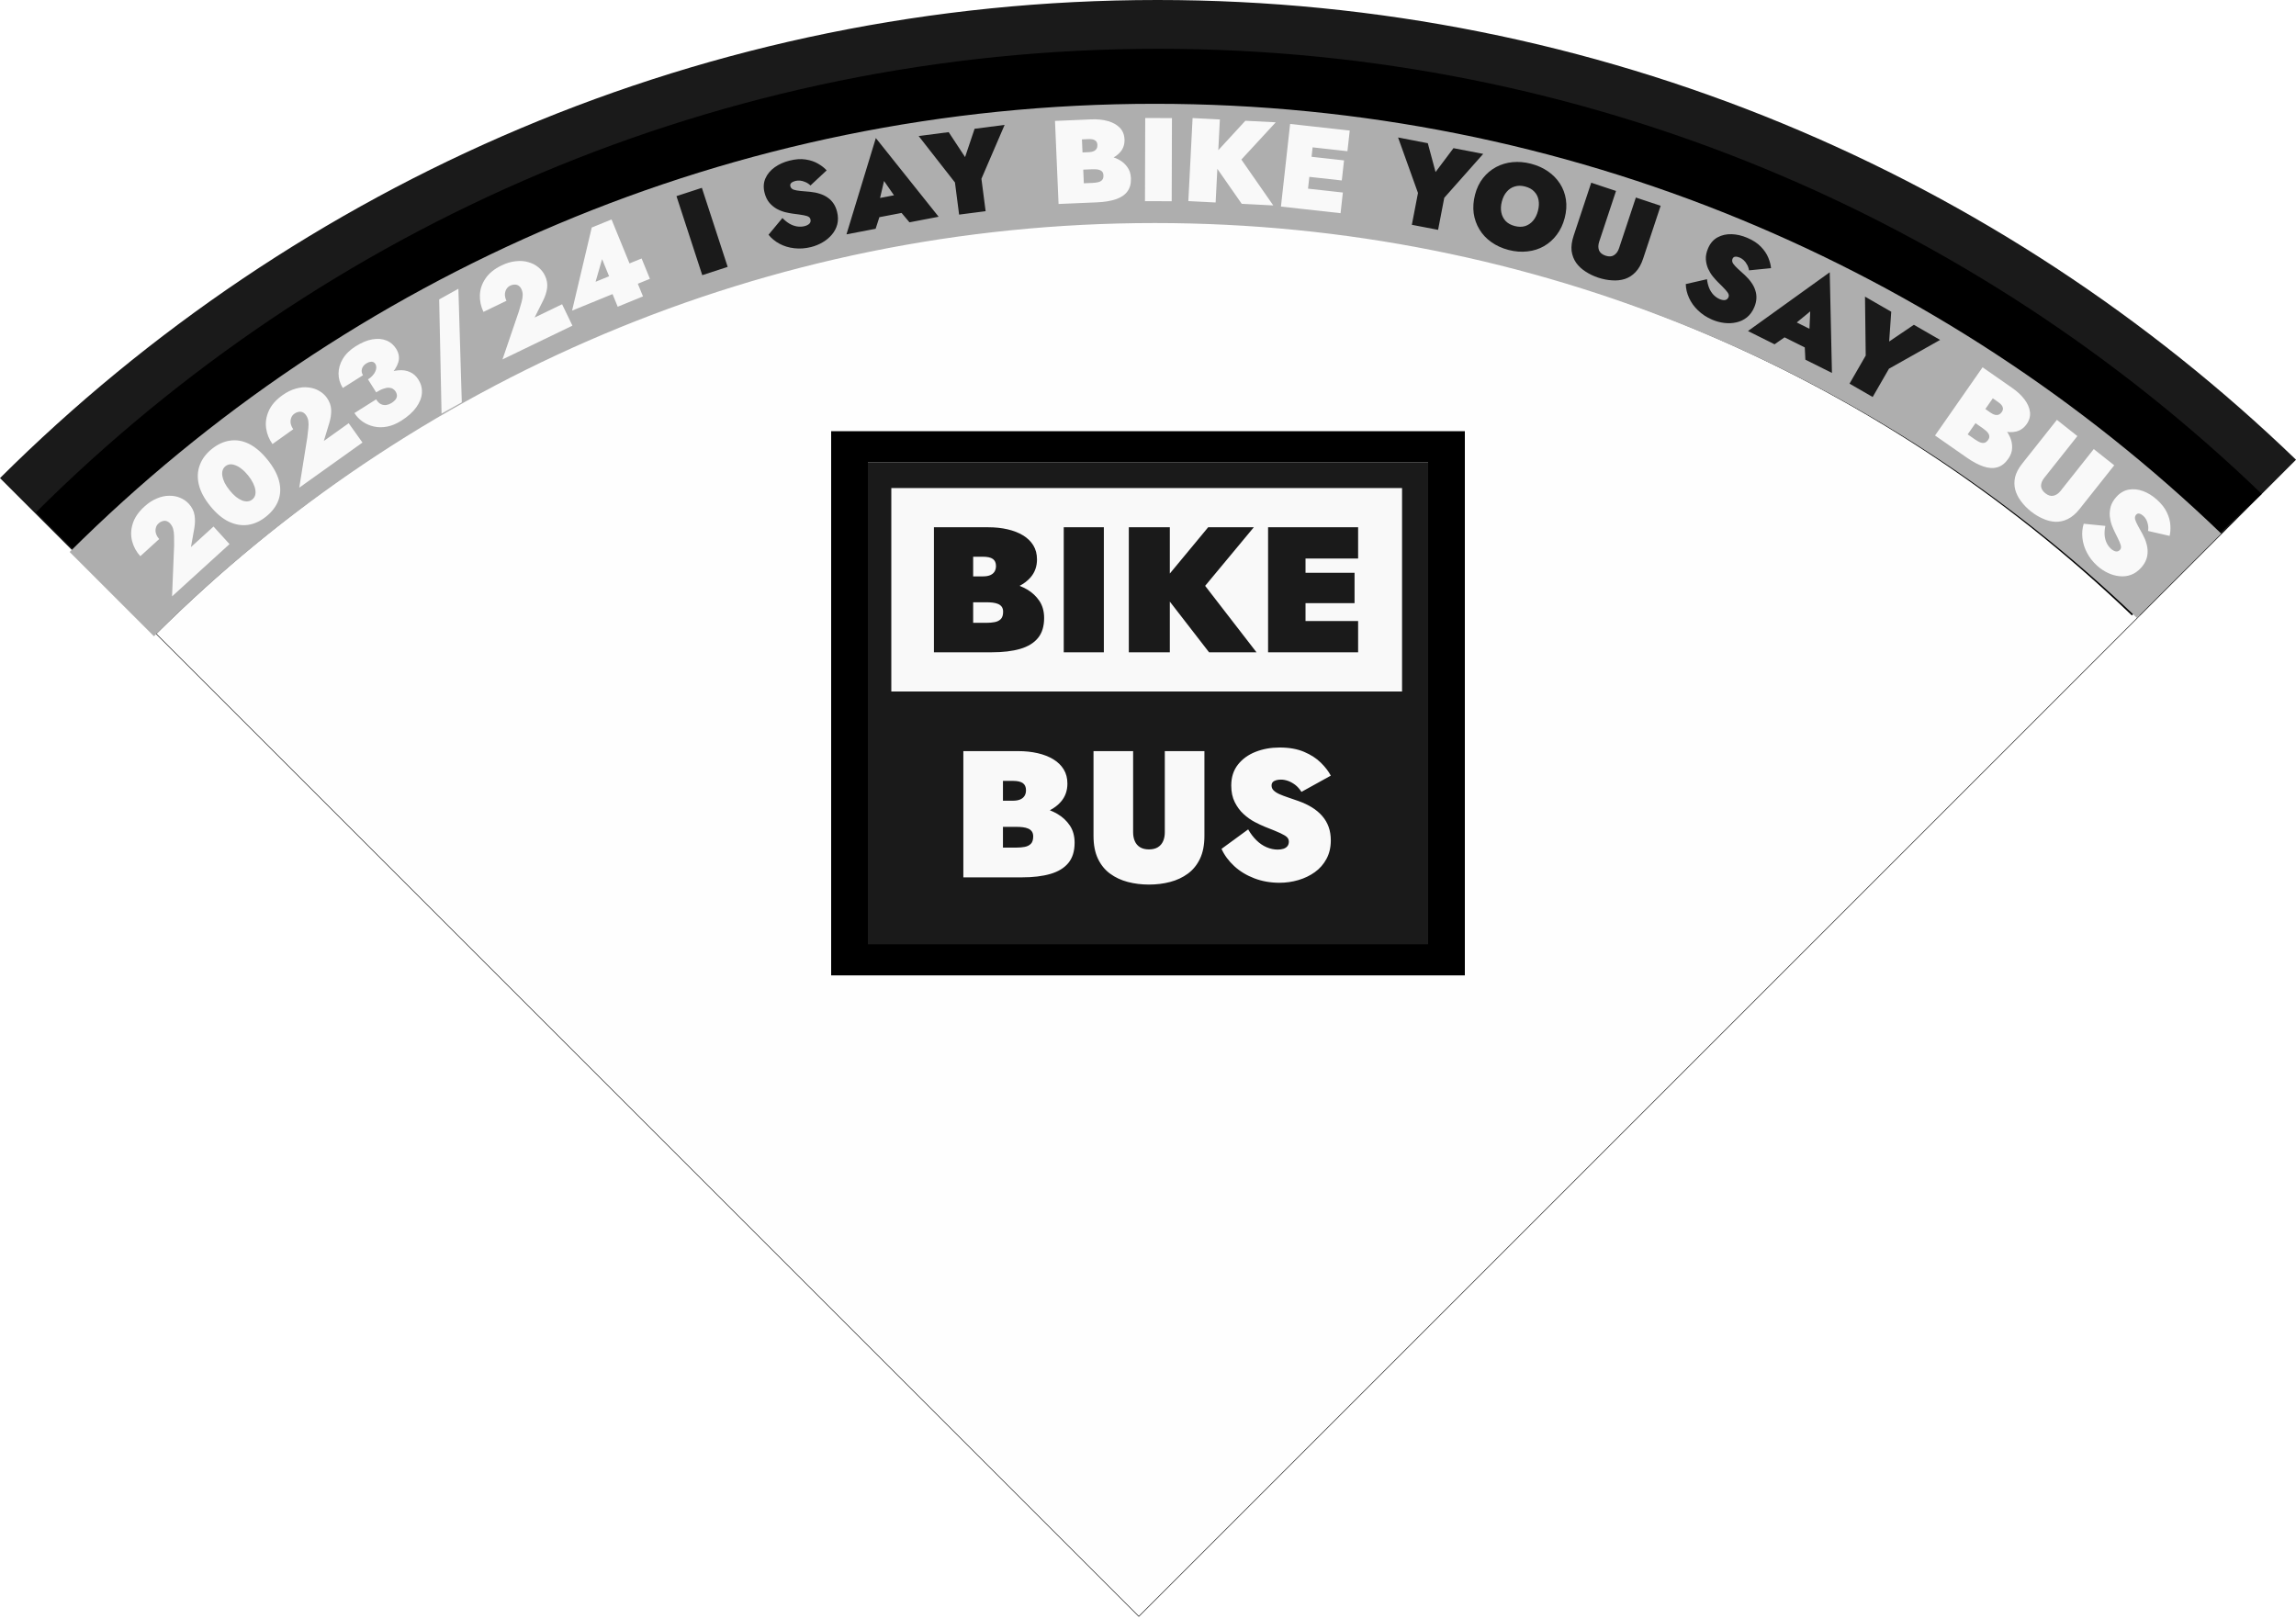
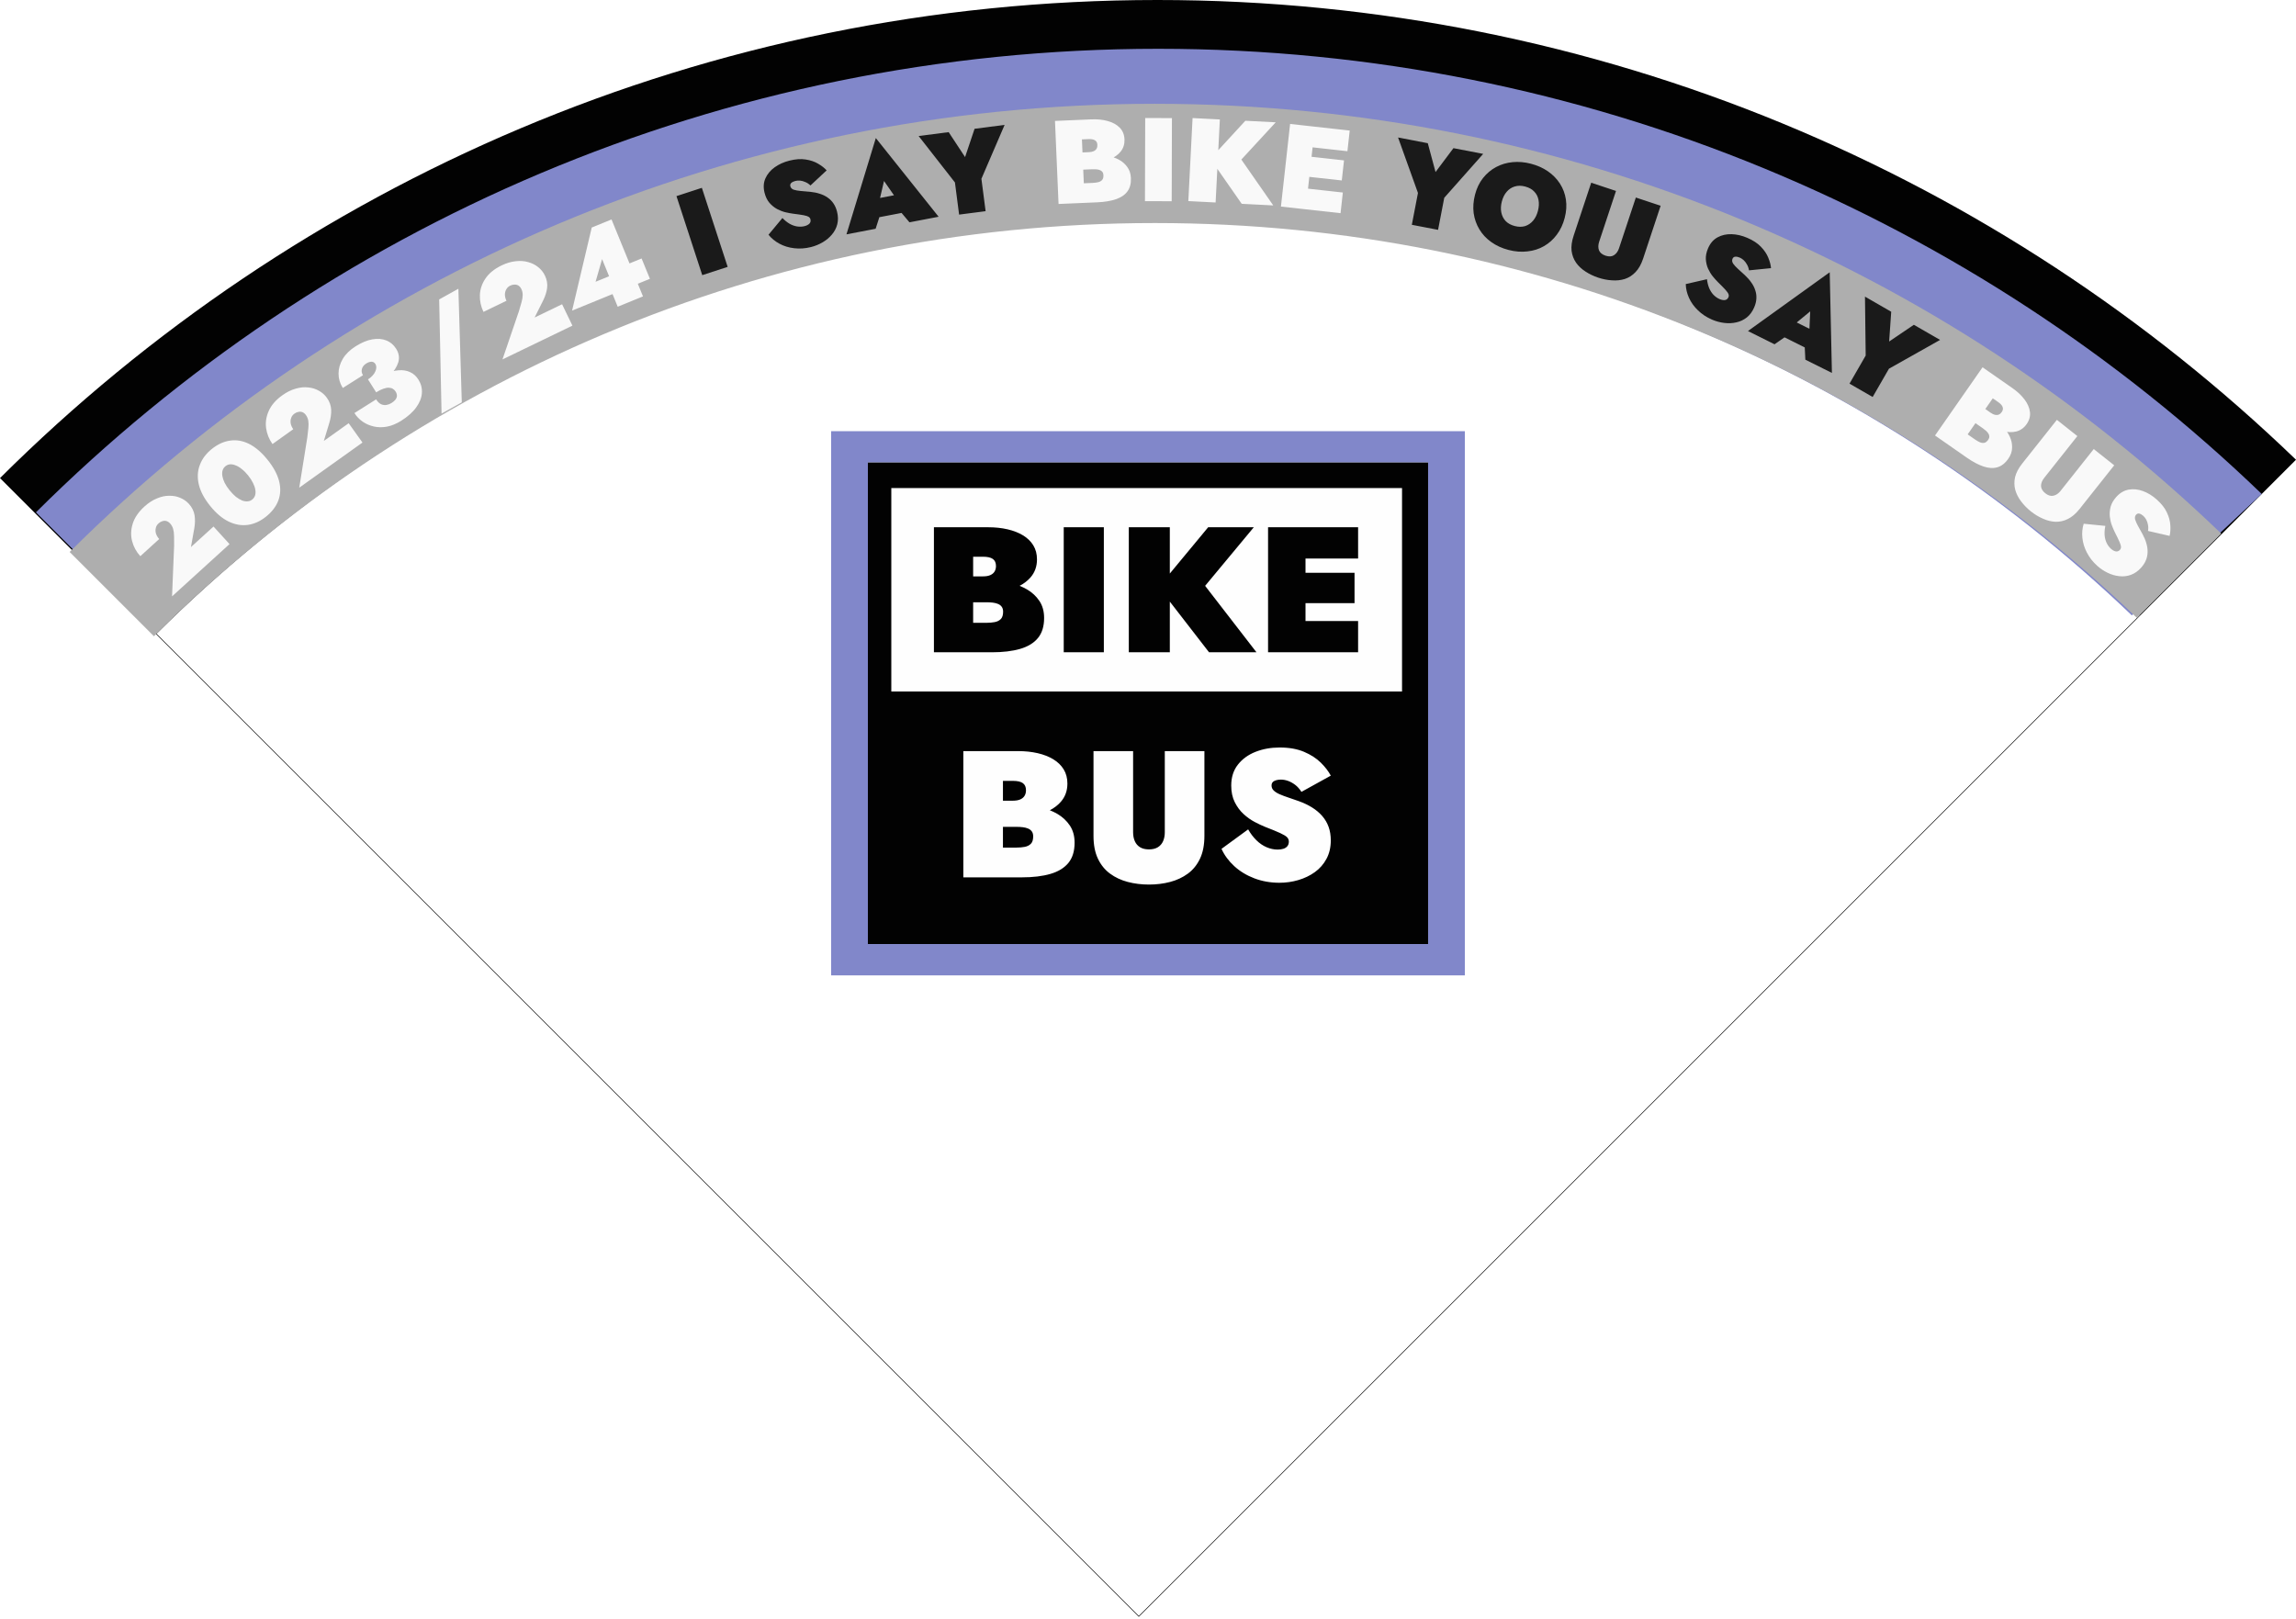
- <svg xmlns="http://www.w3.org/2000/svg" style="isolation:isolate" viewBox="0 0 1024 721.9">
+ <svg xmlns="http://www.w3.org/2000/svg" style="isolation:isolate" viewBox="0 0 1024 722">
  <defs>
-     <mask id="a">
-       <path fill="#1C1C1C" d="M184.472 747.063c302.631-301.004 719.636-487.129 1179.77-487.129 449.013 0 856.956 177.236 1157.627 465.506l-1179.51 1179.51z" />
-     </mask>
+     <clipPath id="a">
+       <path d="M0 0h1024v722H0z" />
+     </clipPath>
  </defs>
-   <path fill="none" d="M184.472 747.063c302.631-301.004 719.636-487.129 1179.77-487.129 449.013 0 856.956 177.236 1157.627 465.506l-1179.51 1179.51z" mask="url(#a)" style="fill:#f9f9f9;fill-opacity:1;stroke:none" transform="scale(.37837)" vector-effect="non-scaling-stroke" />
-   <path fill="#8187CA" fill-rule="evenodd" d="M0 563.591C349.863 215.355 832.102 0 1364.242 0c521.019 0 994.201 206.448 1342.134 541.933L1342.359 1905.95Zm184.472 183.472c302.631-301.004 719.636-487.129 1179.77-487.129 449.013 0 856.956 177.236 1157.627 465.506l-1179.51 1179.51z" style="fill:#1a1a1a;stroke:none" transform="scale(.37837)" />
-   <path fill="#81ca9f" d="M2666.003 582.306C2328.667 257.409 1870.115 57.512 1365.242 57.512c-515.994 0-983.604 208.8-1322.876 546.445l138.13 138.13C482.71 444.009 897.649 259.934 1355.242 259.934c449.013 0 856.956 177.236 1157.627 465.506z" style="fill:#000" transform="scale(.37837)" />
-   <path fill="#aeaeae" fill-rule="evenodd" d="m953.054 275.617 37.609-37.61C867.265 119.313 699.616 46.299 515.047 46.299c-188.776 0-359.853 76.381-483.986 199.899l475.707 475.706L68.663 283.798C183.168 169.908 340.948 99.485 515.047 99.485c169.892 0 324.243 67.06 438.007 176.132M506.768 721.903" />
-   <path fill="#81CA9F" d="M979.692 508.294h746.957v641.513H979.692Z" style="fill:#000" transform="scale(.37837)" />
-   <path fill="none" d="M69.798 282.663C184.303 168.773 342.084 98.35 516.182 98.35c169.892 0 324.243 67.06 438.007 176.132L507.903 720.768z" />
-   <path fill="#1C1C1C" fill-rule="evenodd" d="M1022.997 545.217v567.667h660.347V545.217Z" style="fill:#f9f9f9" transform="scale(.37837)" />
-   <path fill="#8187CA" fill-rule="evenodd" d="M1022.997 545.217v567.667h660.347V545.217Zm485.385 335.966q16.764.001 28.755 5.104 11.99 5.101 19.736 12.754 7.746 7.654 11.779 15.306l-34.592 19.134q-3.396-5.315-7.534-8.397-4.138-3.083-8.382-4.572-4.245-1.488-8.278-1.488-3.182 0-5.729.745-2.548.744-3.926 2.232-1.38 1.488-1.38 4.038 0 3.402 2.547 5.847t6.897 4.358 10.08 3.827 12.309 4.252q8.913 3.189 15.916 7.547t11.991 10.097a40 40 0 0 1 7.534 12.862q2.547 7.121 2.547 15.838 0 12.329-5.095 21.79-5.092 9.462-13.688 15.627-8.594 6.164-19.417 9.353-10.822 3.189-22.282 3.189-15.917-.001-29.604-5.21-13.689-5.207-23.664-14.348-9.973-9.142-15.066-20.409l31.406-22.961q4.246 7.442 9.764 12.862 5.515 5.422 11.989 8.185 6.473 2.765 13.052 2.765 3.819 0 6.791-.958 2.972-.955 4.669-3.082t1.696-5.315q0-2.976-2.016-5.102t-7.957-4.89q-5.943-2.764-18.039-7.441-5.304-2.124-12.202-5.738-6.896-3.614-13.156-9.355-6.261-5.739-10.401-14.031-4.135-8.289-4.135-19.559 0-14.669 7.851-24.659 7.852-9.992 20.797-15.093 12.946-5.103 28.437-5.104m-219.433 4.254h46.688v95.665q0 5.951 2.015 10.521t6.154 7.122 10.507 2.553q6.366 0 10.504-2.553 4.137-2.551 6.155-7.12 2.014-4.572 2.014-10.525v-95.663h46.689v99.915q0 15.944-5.2 26.893-5.199 10.947-14.324 17.644t-20.902 9.78q-11.779 3.081-24.936 3.082t-24.937-3.082q-11.777-3.083-20.902-9.78t-14.324-17.644q-5.201-10.948-5.201-26.892zm-106.746 35.075v23.385h11.673q5.306 0 8.701-1.485 3.397-1.491 5.094-4.254 1.698-2.765 1.697-6.591 0-5.74-3.713-8.395-3.715-2.659-11.779-2.659zm0 54.21v24.449h15.916q5.305 0 9.762-.85 4.458-.851 7.217-3.614 2.76-2.764 2.758-8.717 0-3.615-1.592-5.846-1.591-2.233-4.35-3.402t-6.259-1.594q-3.502-.426-7.536-.426zm71.651-353.167v147.378h47.289V621.555Zm76.713 0v147.378h48.339v-59.741l46.237 59.74h55.907l-60.529-78.321 57.376-69.058h-53.804l-45.187 54.549v-54.549zm164.144 0v147.378h106.135v-36.846h-62.001v-21.053h57.798v-35.793h-57.798v-16.842h62.001v-36.844zm-347.624 34.738h11.561q7.986 0 11.663 2.632 3.679 2.633 3.679 8.317 0 3.792-1.682 6.527-1.681 2.737-5.043 4.21-3.363 1.474-8.617 1.475h-11.561zm0 53.689h15.764q3.992-.001 7.46.42 3.468.422 6.201 1.581 2.734 1.159 4.309 3.369 1.577 2.209 1.576 5.788-.001 5.896-2.733 8.632-2.731 2.737-7.145 3.58-4.414.841-9.668.841h-15.764zm-11.57 175.455h64.726q12.307 0 22.919 2.443 10.61 2.445 18.463 7.228t12.201 11.905q4.35 7.122 4.351 16.688 0 12.543-7.64 21.367c-3.493 4.035-7.856 7.385-13.048 10.085 3.057 1.226 6.002 2.632 8.805 4.263q9.125 5.317 14.748 13.713 5.625 8.396 5.624 20.301 0 14.883-7.321 23.811-7.321 8.927-21.222 12.969-13.9 4.038-33.636 4.038h-68.97zm-34.667-263.882v147.378h68.307q19.545-.001 33.311-4.002t21.019-12.843q7.249-8.842 7.249-23.58 0-11.791-5.57-20.106t-14.606-13.578c-2.776-1.617-5.692-3.01-8.72-4.224 5.141-2.675 9.462-5.993 12.923-9.989q7.567-8.737 7.568-21.159 0-9.475-4.31-16.528-4.309-7.054-12.086-11.789-7.776-4.737-18.284-7.158-10.509-2.422-22.699-2.422zm-50.234-46.194h602.009v239.765h-602.009z" style="fill:#1a1a1a" transform="scale(.37837)" />
-   <g style="fill:#f9f9f9">
-     <path d="m202.807 703.017 67.728-61.613-18.842-20.712-26.615 24.212 3.91-21.916q1.485-8.353.343-15.642-1.236-7.392-6.7-13.399-4.24-4.66-10.268-7.125-5.924-2.56-12.968-2.397-7.035-.036-14.52 3.178-7.477 3.016-14.623 9.517-10.563 9.61-13.846 20.356-3.273 10.548-.67 20.483 2.602 9.934 9.668 17.701l22.265-20.255q-2.638-2.9-3.77-6.223-1.027-3.419-.284-6.555.649-3.24 3.238-5.595 1.967-1.79 3.879-2.393 1.92-.801 3.7-.717t3.325.95 2.77 2.212q2.543 2.796 3.562 6.412t1.086 8.475q.077 4.662.07 11.103zm67.846-125.027q-3.693-4.576-5.832-8.787-2.118-4.407-2.724-8.056-.585-3.846.32-6.736.906-2.89 3.303-4.824 2.397-1.935 5.413-2.21t6.543 1.196q3.547 1.275 7.3 4.363 3.773 2.892 7.466 7.468 3.693 4.575 5.81 8.983 2.14 4.21 2.725 8.056.606 3.649-.3 6.539t-3.302 4.824-5.413 2.21-6.564-1q-3.526-1.47-7.3-4.362-3.752-3.089-7.445-7.665m-22.878 18.464q10.552 13.074 21.923 18.469t22.69 3.815q11.23-1.688 21.254-9.777 10.567-8.53 14.479-19.063 3.933-10.731.841-22.809-3.09-12.077-13.642-25.15-10.552-13.074-21.705-18.645t-22.384-3.882q-11.21 1.491-21.778 10.02-10.022 8.09-13.955 18.82-4.021 10.622-1.148 22.876 2.874 12.253 13.425 25.326m104.968-21.561 74.522-53.195-16.268-22.79-29.284 20.905 6.467-21.302q2.46-8.12 2.186-15.493-.356-7.486-5.073-14.095-3.66-5.128-9.356-8.287-5.58-3.24-12.595-3.91-6.981-.865-14.794 1.444-7.78 2.113-15.642 7.726-11.623 8.296-16.15 18.58-4.496 10.09-3.083 20.261 1.413 10.172 7.513 18.718l24.499-17.487q-2.278-3.19-3.009-6.625-.617-3.515.49-6.542 1.027-3.14 3.875-5.174 2.166-1.546 4.135-1.92 2.002-.568 3.76-.275 1.757.294 3.189 1.336t2.489 2.523q2.196 3.077 2.78 6.787.586 3.711.08 8.545-.474 4.638-1.24 11.033zm87.67-117.139q11.011-6.948 18.74-14.638 7.772-7.884 10.305-15.938 2.458-8.173-2.547-16.106-4.258-6.749-11.409-9.686-7.15-2.938-16.434-1.384-9.283 1.553-19.94 8.276-10.063 6.35-15.132 14.846-4.95 8.42-4.942 17.354t5.014 16.867l23.799-15.016q-2.316-3.67-1.25-7.49 1.068-3.818 5.093-6.358 2.605-1.643 4.593-1.904 2.03-.454 3.607.207 1.576.662 2.547 2.2 1.12 1.777 1.1 4.107t-1.21 4.902q-1.073 2.498-3.348 4.927-2.157 2.353-5.235 4.296zm32.44 38.297q11.84-7.47 17.8-15.866 6.078-8.47 6.636-16.768.602-8.49-4.03-15.832-4.033-6.393-9.95-8.95-5.874-2.75-13.425-2.125-7.433.552-16.07 4.18-8.592 3.435-18.182 9.486l7.769 12.314q4.855-3.063 8.574-4.251 3.764-1.382 6.555-1.156 2.716.107 4.665 1.36 1.875 1.135 2.996 2.91 1.867 2.96 1.685 5.559-.256 2.479-2.058 4.609-1.757 1.936-4.48 3.655-2.605 1.643-5.883 2.221-3.158.503-6.385-.937-3.108-1.516-5.723-5.66l-25.574 16.137q3.735 5.92 9.689 10.109 5.879 4.07 13.217 5.731t15.494.157q8.274-1.579 16.68-6.883m44.822-143.073 2.794 134.618 23.857-13.27-4.017-133.94zm74.613 70.721 82.444-39.828-12.179-25.212-32.398 15.65 9.977-19.9q3.798-7.588 4.774-14.9.915-7.44-2.617-14.75-2.74-5.673-7.82-9.75-4.952-4.138-11.752-5.983-6.735-2.033-14.825-1.08-8.025.768-16.724 4.97-12.858 6.212-19.06 15.582-6.136 9.184-6.463 19.448-.328 10.265 4.24 19.72l27.102-13.094q-1.705-3.53-1.845-7.038-.014-3.57 1.59-6.365 1.542-2.922 4.694-4.444 2.395-1.157 4.4-1.193 2.069-.222 3.751.364 1.683.587 2.918 1.856t2.027 2.908q1.644 3.404 1.593 7.16-.052 3.756-1.368 8.434-1.25 4.492-3.088 10.666zm82.038-57.522 91.75-37.508-9.802-23.974-18.53 7.576-.35 5.436-35.378 14.463 7.675-26.732 12.397 30.324-3.305 3.015 9.324 22.807 29.806-12.185-37.085-90.712-23.326 9.536z" style="font-size:140px;line-height:1.25;fill:#f9f9f9;stroke-width:1.447" transform="scale(.37837)" />
-   </g>
-   <g style="fill:#1a1a1a">
-     <path d="m797.369 231.199 30.4 93.165 29.946-9.771-30.4-93.166zm124.898 25.789-16.4 19.723q5.072 6.375 12.923 10.605 7.85 4.23 17.36 5.3 9.68 1.172 19.861-1.393 7.331-1.847 13.742-5.627 6.41-3.78 10.85-9.085 4.574-5.34 6.328-12.134 1.719-6.93-.264-14.804-1.402-5.566-4.16-9.635-2.792-4.206-6.973-7.05-4.046-2.88-9.21-4.466-5.198-1.723-11.413-2.323-6.08-.634-11.071-.965-5.026-.466-8.322-1.513-3.194-1.217-3.912-4.068-.581-2.308 1.046-3.873 1.763-1.599 4.885-2.385 2.58-.65 5.534-.383 2.955.266 6.047 1.653 3.194 1.216 6.221 4.063l19.051-17.792q-3.81-4.238-10.065-7.86-6.118-3.656-14.677-4.965-8.423-1.343-19.148 1.358-9.91 2.496-17.371 7.84-7.46 5.345-10.877 12.99-3.416 7.647-1.056 17.014 1.812 7.195 5.725 11.84 4.05 4.611 8.91 7.285 4.996 2.64 9.921 3.853 5.062 1.18 8.798 1.682 8.49 1.038 12.736 1.845t5.81 1.857q1.7 1.016 2.178 2.917.787 3.122-1.28 5.23-2.103 1.974-5.632 2.863-4.209 1.06-8.862.355-4.517-.739-8.902-3.243-4.419-2.641-8.33-6.709m102.271 1.324 50.88-9.721-4.151-21.727-50.88 9.72zm17.493-44.962 16.897 24.28-.565 8.233 13.643 16.208 34.379-6.568-74.022-92.758-34.614 113.512 34.379-6.568 6.799-21.11-3.651-6.43zm106.738-61.54-11.21 33.355-19.336-29.4-35.404 4.584 42.803 54.737 4.908 37.903 31.239-4.045-4.944-38.181 27.348-63.538z" style="font-weight:900;font-size:140px;line-height:1.25;font-family:Jost;-inkscape-font-specification:&quot;Jost, Heavy&quot;;fill:#1a1a1a;stroke-width:1.447" transform="scale(.37837)" />
-   </g>
-   <g style="fill:#f9f9f9">
-     <path d="m1268.398 192.63 20.002-.858q10.91-.467 19.316-3.77 8.54-3.449 13.33-9.4 4.784-6.09 4.43-14.342-.36-8.393-5.635-13.772t-14.067-7.804q-8.652-2.432-19.562-1.965l-42.661 1.829 4.196 97.91 45.458-1.948q13.009-.558 21.986-3.605 9.118-3.053 13.622-9.132 4.644-6.084 4.224-15.875-.336-7.833-4.346-13.126-3.877-5.44-10.04-8.678-6.165-3.24-13.504-4.466-7.206-1.373-14.34-1.067l-22.798.977.719 16.785 18.603-.798q2.657-.114 4.907.07 2.39.178 4.245.94 1.848.62 2.893 2.117 1.179 1.351 1.28 3.729.168 3.916-1.572 5.813t-4.654 2.581q-2.913.686-6.41.836l-10.49.45-2.218-51.753 7.693-.33q5.315-.228 7.77 1.489 2.59 1.57 2.752 5.347.108 2.517-.933 4.384-1.041 1.866-3.237 2.941t-5.693 1.225l-15.805.677zm81.503-53.505-.294 98 31.5.094.294-98zm55.826.052-4.998 97.873 32.158 1.642 4.998-97.873zm62.22 3.178-41.262 44.854 36.962 53.054 37.192 1.899-37.612-54.069 40.512-43.91zm63.088 103.5 49.119 5.445 2.7-24.35-49.12-5.446zm8.099-73.052 49.119 5.445 2.7-24.35-49.12-5.446zm-3.857 34.786 46.336 5.137 2.623-23.655-46.336-5.137zm-14.594-61.482-10.799 97.403 29.221 3.24 10.799-97.404z" style="font-size:140px;line-height:1.25;fill:#f9f9f9;stroke-width:1.447" transform="scale(.37837)" />
-   </g>
-   <g style="fill:#1a1a1a">
-     <path d="m1713.234 174.647-21.108 28.155-9.136-33.982-35.055-6.755 23.47 65.402-7.232 37.53 30.93 5.96 7.285-37.805 45.901-51.75zm57.009 62.979q1.828-7.047 5.738-11.53 3.945-4.617 9.426-6.233 5.517-1.751 12.157-.03 7.047 1.828 10.881 6.004 4.006 4.076 5.074 9.994 1.104 5.782-.723 12.829-1.792 6.911-5.737 11.529-3.946 4.617-9.462 6.369-5.481 1.616-12.121-.106t-10.646-5.798q-3.97-4.211-5.174-10.164t.587-12.864m-31.575-8.188q-2.952 11.384-1.617 21.854 1.505 10.37 6.76 19.108 5.254 8.74 13.927 14.893 8.774 6.325 20.428 9.347t22.26 1.722q10.707-1.128 19.546-6.213 8.839-5.084 15.058-13.45 6.39-8.468 9.342-19.851 2.952-11.384 1.411-21.618t-7-18.737q-5.462-8.503-14.17-14.521t-20.091-8.97q-11.113-2.882-21.648-1.854t-19.44 5.807-15.36 12.939-9.406 19.544m136.935-14.036-20.714 62.455q-3.305 9.966-2.408 17.934 1.075 7.878 5.378 14.026 4.348 6.014 11.04 10.298 6.78 4.462 15.018 7.194 8.239 2.733 16.209 3.163 8.058.608 15.138-1.616 7.124-2.357 12.561-8.077 5.614-5.808 8.92-15.774l20.713-62.454-29.234-9.696-19.832 59.797q-1.851 5.58-5.965 8.199-3.936 2.53-9.916.546t-7.757-6.408q-1.6-4.513.25-10.094l19.833-59.797zm136.452 113.735-25.001 5.736q.165 8.144 3.842 16.269t10.59 14.743q6.985 6.801 16.636 10.937 6.949 2.978 14.339 3.86 7.39.883 14.136-.643 6.875-1.471 12.39-5.81 5.57-4.467 8.768-11.93 2.261-5.276 2.537-10.184.33-5.037-1.268-9.835-1.471-4.743-4.615-9.136-3.088-4.523-7.666-8.769-4.448-4.191-8.217-7.482-3.713-3.419-5.699-6.25-1.801-2.904-.643-5.606.937-2.188 3.18-2.445 2.371-.203 5.33 1.066 2.446 1.047 4.634 3.051 2.187 2.004 3.805 4.982 1.801 2.904 2.482 7.004l25.938-2.593q-.46-5.68-3.236-12.353-2.647-6.618-8.658-12.85-5.883-6.176-16.049-10.533-9.394-4.025-18.567-4.3-9.173-.276-16.526 3.731-7.353 4.008-11.158 12.887-2.923 6.82-2.629 12.886.423 6.122 2.666 11.195 2.372 5.13 5.552 9.082 3.31 4.007 5.975 6.672 6.121 5.975 9.007 9.192 2.887 3.217 3.493 5 .736 1.838-.036 3.64-1.268 2.96-4.191 3.382-2.868.294-6.213-1.14-3.99-1.71-7.262-5.091-3.143-3.328-5.11-7.979-1.912-4.779-2.556-10.386m80.513 63.077 46.35 23.128 9.876-19.793-46.35-23.128zm41.177-25.14-1.29 29.553-5.443 6.202 1.02 21.162 31.317 15.626-2.602-118.643-96.362 69.263 31.318 15.627 18.209-12.662.995-7.326zm122.188 15.795-29.141 19.725 2.455-35.104-30.932-17.825.84 69.48-19.082 33.116 27.292 15.728 19.223-33.358 60.276-33.937z" style="font-weight:900;font-size:140px;line-height:1.25;font-family:Jost;-inkscape-font-specification:&quot;Jost, Heavy&quot;;fill:#1a1a1a;stroke-width:1.447" transform="scale(.37837)" />
-   </g>
-   <g style="fill:#f9f9f9">
-     <path d="m2326.3 487.871 16.425 11.448q8.958 6.244 17.646 8.715 8.881 2.437 16.298.61 7.497-1.942 12.22-8.718 4.804-6.892 3.871-14.368-.932-7.476-6.452-14.736-5.405-7.18-14.364-13.425l-35.03-24.416-56.038 80.397 37.328 26.018q10.681 7.445 19.668 10.466 9.1 3.101 16.368 1 7.382-2.023 12.986-10.062 4.483-6.432 4.504-13.073.216-6.675-2.721-12.989t-8.03-11.74q-4.896-5.46-10.754-9.544l-18.72-13.048-9.607 13.782 15.275 10.647q2.182 1.521 3.86 3.032 1.792 1.59 2.805 3.32 1.093 1.615 1.016 3.439.119 1.789-1.242 3.741-2.242 3.216-4.776 3.669t-5.266-.77-5.603-3.223l-8.614-6.004 29.62-42.496 6.317 4.403q4.364 3.042 5.276 5.897 1.107 2.819-1.055 5.92-1.44 2.067-3.4 2.92t-4.358.376-5.27-2.479l-12.978-9.046zm98.23 7.047-40.89 51.552q-6.526 8.226-8.418 16.018-1.694 7.769.238 15.02 2.02 7.14 6.834 13.461 4.837 6.518 11.638 11.912 6.8 5.394 14.138 8.534 7.36 3.336 14.774 3.677 7.5.231 14.57-3.275 7.266-3.528 13.791-11.755l40.89-51.552-24.13-19.14-39.15 49.358q-3.654 4.607-8.417 5.655-4.565 1.024-9.5-2.89-4.937-3.916-5.088-8.682.045-4.788 3.7-9.395l39.15-49.358zm57.122 125.035-25.523-2.552q-2.445 7.77-1.557 16.643t5.324 17.354q4.446 8.676 12.27 15.68 5.633 5.041 12.354 8.238t13.6 3.907q6.985.803 13.597-1.546 6.706-2.454 12.12-8.504 3.83-4.277 5.658-8.84 1.923-4.667 1.94-9.725.122-4.964-1.453-10.131-1.481-5.272-4.462-10.758-2.877-5.393-5.396-9.715-2.427-4.427-3.404-7.744-.779-3.327 1.182-5.518 1.587-1.774 3.795-1.3 2.311.565 4.71 2.713 1.983 1.774 3.415 4.371 1.433 2.598 2.015 5.937.779 3.327.114 7.43l25.407 5.83q1.38-5.53.881-12.74-.394-7.116-4.1-14.942-3.6-7.732-11.841-15.108-7.616-6.816-16.22-10.008t-16.852-1.744-14.69 8.646q-4.95 5.529-6.609 11.371-1.555 5.936-1.05 11.46.608 5.618 2.359 10.38 1.855 4.854 3.53 8.231 3.891 7.617 5.598 11.588t1.713 5.854q.11 1.977-1.198 3.437-2.148 2.4-5.052 1.866-2.812-.637-5.524-3.065-3.234-2.894-5.254-7.145-1.916-4.157-2.294-9.193-.284-5.14.897-10.658" style="font-size:140px;line-height:1.25;fill:#f9f9f9;stroke-width:1.447" transform="scale(.37837)" />
+   <g clip-path="url(#a)">
+     <path fill="#020202" fill-rule="evenodd" d="M0 213.244C132.376 81.483 314.839 0 516.182 0 713.318 0 892.354 78.113 1024 205.049L507.903 721.146zm69.798 69.419C184.303 168.773 342.084 98.35 516.182 98.35c169.892 0 324.243 67.06 438.007 176.132L507.903 720.768z" />
+     <path fill="#8187CA" d="M1008.724 220.325C881.088 97.395 707.587 21.761 516.561 21.761c-195.235 0-372.162 79.002-500.531 206.756l52.264 52.263C182.641 167.998 339.64 98.35 512.777 98.35c169.891 0 324.243 67.06 438.007 176.132z" />
+     <path fill="#AEAEAE" fill-rule="evenodd" d="m953.054 275.617 37.609-37.609C867.265 119.312 699.616 46.298 515.047 46.298c-188.776 0-359.853 76.381-483.986 199.899l475.707 475.706L68.663 283.798C183.168 169.909 340.948 99.485 515.047 99.485c169.892 0 324.243 67.06 438.007 176.132" />
+     <path fill="#8187CA" d="M370.682 192.321h282.623v242.727H370.682z" />
+     <path fill="none" d="M69.798 282.663C184.303 168.773 342.084 98.35 516.182 98.35c169.892 0 324.243 67.06 438.007 176.132L507.903 720.768z" />
+     <path fill="#FEFEFE" fill-rule="evenodd" d="M387.067 206.291v214.786H636.92V206.291z" />
+     <path fill="#020202" fill-rule="evenodd" d="M387.067 206.291v214.786H636.92V206.291zM570.72 333.409q6.343.001 10.88 1.932 4.537 1.93 7.467 4.825 2.931 2.896 4.457 5.792l-13.088 7.239q-1.285-2.011-2.851-3.177t-3.171-1.73-3.132-.563q-1.204 0-2.168.282t-1.486.845-.522 1.527q0 1.288.964 2.213t2.61 1.649 3.814 1.448 4.657 1.608q3.372 1.207 6.022 2.856t4.537 3.82a15.1 15.1 0 0 1 2.851 4.867q.963 2.694.963 5.992 0 4.665-1.928 8.245-1.926 3.58-5.179 5.913-3.251 2.332-7.346 3.539-4.095 1.206-8.431 1.206-6.023 0-11.201-1.971-5.18-1.97-8.954-5.429-3.773-3.459-5.7-7.722l11.883-8.688q1.606 2.816 3.694 4.867t4.536 3.097 4.939 1.046q1.445 0 2.569-.362 1.125-.362 1.767-1.167.641-.804.641-2.011 0-1.126-.762-1.93-.763-.805-3.011-1.85-2.249-1.046-6.825-2.816-2.007-.803-4.617-2.171t-4.978-3.539q-2.369-2.172-3.935-5.309t-1.565-7.401q0-5.55 2.971-9.33t7.869-5.71 10.759-1.932m-83.026 1.61h17.665v36.196q0 2.252.763 3.981t2.328 2.695q1.566.965 3.976.966 2.408 0 3.974-.966 1.565-.965 2.329-2.694.762-1.73.762-3.982v-36.196h17.665v37.804q0 6.033-1.967 10.176t-5.42 6.676-7.908 3.7-9.435 1.166-9.436-1.166-7.908-3.7-5.42-6.676-1.968-10.175zm-40.389 13.271v8.848h4.417q2.007 0 3.292-.562 1.285-.564 1.927-1.609.643-1.046.642-2.494 0-2.172-1.404-3.176-1.406-1.006-4.457-1.006zm0 20.511v9.251h6.022q2.007 0 3.694-.322t2.73-1.367q1.045-1.046 1.044-3.298 0-1.368-.602-2.212t-1.646-1.287-2.368-.603q-1.325-.162-2.852-.162zm27.11-133.626v55.763h17.893v-55.763zm29.026 0v55.763h18.29v-22.604l17.494 22.604h21.154l-22.902-29.634 21.709-26.13h-20.358l-17.097 20.64v-20.64zm62.106 0v55.763h40.158v-13.941h-23.459v-7.966h21.869v-13.543h-21.869v-6.372h23.459v-13.941zm-131.529 13.144h4.375q3.021 0 4.413.996t1.392 3.147q0 1.434-.637 2.469-.636 1.036-1.908 1.593-1.272.558-3.26.558h-4.375zm0 20.314h5.965q1.51-.001 2.823.159 1.312.159 2.346.598t1.63 1.275.597 2.19q-.001 2.231-1.035 3.266-1.033 1.035-2.703 1.354-1.67.318-3.658.318h-5.965zm-4.377 66.386h24.49q4.656 0 8.672.924 4.014.925 6.985 2.735t4.617 4.505 1.646 6.314q0 4.746-2.891 8.084c-1.321 1.527-2.972 2.795-4.937 3.816 1.157.464 2.271.996 3.332 1.613q3.453 2.012 5.58 5.189t2.128 7.681q0 5.631-2.77 9.009t-8.03 4.907-12.726 1.528h-26.096zm-13.117-99.844v55.763h25.845q7.395 0 12.604-1.514t7.953-4.86q2.742-3.345 2.742-8.922 0-4.461-2.107-7.607t-5.527-5.137a25 25 0 0 0-3.299-1.599c1.945-1.012 3.58-2.267 4.89-3.779q2.863-3.306 2.863-8.006 0-3.585-1.631-6.254-1.63-2.669-4.572-4.46-2.943-1.792-6.919-2.708t-8.588-.917zm-19.007-17.478h227.78v90.719h-227.78z" />
+     <path fill="#F9F9F9" d="m76.735 265.998 25.626-23.313-7.129-7.836-10.07 9.161 1.479-8.293q.562-3.16.13-5.918-.468-2.797-2.535-5.07-1.604-1.763-3.885-2.696-2.242-.968-4.907-.907-2.662-.013-5.494 1.203-2.829 1.141-5.532 3.601-3.997 3.636-5.239 7.702-1.239 3.991-.254 7.75t3.658 6.697l8.424-7.663q-.998-1.098-1.426-2.355-.388-1.294-.107-2.48.245-1.226 1.225-2.117.744-.677 1.467-.906.727-.303 1.401-.271.673.032 1.258.359.584.328 1.047.837.963 1.058 1.348 2.427t.411 3.206q.029 1.764.026 4.201zm25.671-47.307q-1.397-1.731-2.207-3.324-.801-1.668-1.03-3.048-.222-1.455.121-2.549t1.249-1.825q.907-.732 2.048-.836 1.142-.105 2.476.452 1.342.483 2.762 1.651 1.428 1.094 2.825 2.826t2.199 3.398q.809 1.594 1.03 3.049.23 1.38-.113 2.474-.343 1.093-1.25 1.825-.906.732-2.048.836t-2.483-.378q-1.334-.557-2.762-1.651-1.42-1.168-2.817-2.9m-8.656 6.987q3.992 4.946 8.294 6.988 4.303 2.041 8.586 1.443 4.249-.638 8.041-3.699 3.999-3.227 5.479-7.213 1.488-4.06.318-8.63t-5.162-9.516-8.212-7.054-8.47-1.469q-4.241.564-8.239 3.791-3.793 3.061-5.281 7.121-1.521 4.019-.434 8.655 1.087 4.637 5.08 9.583m39.716-8.158 28.196-20.128-6.155-8.622-11.08 7.909 2.447-8.06q.931-3.072.827-5.862-.134-2.832-1.919-5.333-1.385-1.94-3.54-3.135-2.112-1.227-4.766-1.48-2.641-.327-5.597.546-2.944.8-5.919 2.924-4.398 3.139-6.111 7.03-1.7 3.817-1.166 7.666.535 3.849 2.843 7.082l9.269-6.616q-.861-1.208-1.138-2.507-.234-1.33.185-2.475.389-1.189 1.467-1.958.819-.585 1.564-.726.757-.216 1.422-.104.665.111 1.207.505t.942.955q.831 1.164 1.052 2.568t.03 3.233q-.179 1.754-.469 4.174zm33.171-44.322q4.166-2.629 7.091-5.539 2.94-2.983 3.899-6.03.93-3.092-.964-6.094-1.611-2.553-4.317-3.665-2.705-1.111-6.218-.523-3.512.587-7.544 3.131-3.808 2.403-5.726 5.617-1.873 3.186-1.87 6.566t1.897 6.382l9.005-5.681q-.876-1.389-.472-2.834.403-1.445 1.926-2.406.986-.622 1.738-.72.769-.172 1.365.078t.964.833q.424.672.416 1.553-.007.882-.458 1.855-.406.945-1.267 1.864-.816.891-1.981 1.626zm12.275 14.49q4.479-2.826 6.734-6.003 2.3-3.204 2.511-6.344.228-3.213-1.524-5.99-1.527-2.42-3.766-3.387-2.222-1.041-5.079-.804-2.812.209-6.08 1.581-3.251 1.3-6.88 3.59l2.94 4.659q1.837-1.159 3.244-1.609 1.424-.522 2.48-.437 1.028.041 1.765.515.71.429 1.134 1.101.706 1.12.637 2.103-.097.938-.778 1.744-.665.733-1.696 1.383-.985.622-2.225.84-1.195.191-2.416-.354-1.176-.574-2.166-2.142l-9.676 6.106q1.413 2.24 3.666 3.825 2.224 1.54 5.001 2.168 2.776.629 5.862.06 3.131-.598 6.312-2.605m16.959-54.134 1.057 50.935 9.026-5.021-1.52-50.678zm28.231 26.759 31.194-15.07-4.609-9.539-12.258 5.922 3.775-7.53q1.437-2.871 1.806-5.638.347-2.814-.99-5.581-1.037-2.146-2.958-3.689-1.874-1.565-4.447-2.264-2.548-.769-5.61-.408-3.036.29-6.327 1.88-4.865 2.351-7.212 5.896-2.321 3.475-2.445 7.358-.124 3.884 1.604 7.462l10.255-4.954q-.646-1.336-.699-2.663-.005-1.351.602-2.409.584-1.105 1.776-1.681.906-.438 1.665-.451.783-.085 1.419.137.637.222 1.104.702.467.481.767 1.101.622 1.288.603 2.709t-.518 3.191q-.473 1.699-1.168 4.035zm31.04-21.764 34.715-14.192-3.709-9.071-7.011 2.866-.132 2.057-13.386 5.472 2.904-10.114 4.69 11.473-1.25 1.141 3.528 8.63 11.277-4.611-14.031-34.322-8.826 3.608z" />
+     <path fill="#1A1A1A" d="m301.697 87.478 11.503 35.25 11.33-3.697-11.502-35.251zm47.257 9.758-6.205 7.462q1.919 2.412 4.89 4.013t6.568 2.005q3.662.443 7.515-.527 2.774-.699 5.199-2.129 2.426-1.431 4.105-3.438 1.731-2.02 2.395-4.591.65-2.622-.1-5.601-.531-2.106-1.574-3.646-1.056-1.591-2.638-2.667-1.531-1.09-3.485-1.69-1.967-.652-4.318-.879-2.301-.24-4.189-.365-1.902-.176-3.149-.573-1.208-.46-1.48-1.539-.22-.873.396-1.465.667-.605 1.848-.902.976-.246 2.094-.146 1.118.101 2.288.626 1.208.46 2.354 1.537l7.208-6.732q-1.442-1.603-3.808-2.973-2.315-1.384-5.554-1.879-3.187-.508-7.245.514-3.749.944-6.572 2.966t-4.116 4.915q-1.292 2.893-.399 6.438.685 2.722 2.166 4.48 1.532 1.744 3.371 2.756 1.89.999 3.754 1.458 1.915.446 3.329.636 3.212.393 4.819.698 1.606.306 2.198.703.643.384.824 1.103.298 1.182-.485 1.98-.795.746-2.13 1.083-1.593.401-3.353.134-1.71-.279-3.369-1.227-1.672-.999-3.152-2.538m38.696.5 19.252-3.678-1.571-8.22-19.251 3.677zm6.619-17.012 6.393 9.187-.213 3.115 5.162 6.133 13.007-2.486-28.007-35.096-13.096 42.949 13.007-2.485 2.573-7.987-1.382-2.433zm40.386-23.284-4.241 12.62-7.316-11.124-13.396 1.734 16.195 20.711 1.857 14.341 11.82-1.53-1.871-14.446 10.348-24.041z" />
+     <path fill="#F9F9F9" d="m479.918 72.884 7.568-.324q4.128-.177 7.309-1.427 3.231-1.304 5.043-3.556 1.81-2.304 1.677-5.427-.136-3.175-2.132-5.21t-5.323-2.953q-3.274-.921-7.401-.744l-16.142.692 1.588 37.046 17.2-.737q4.921-.211 8.318-1.364 3.45-1.155 5.154-3.455 1.757-2.302 1.599-6.007-.127-2.964-1.645-4.966-1.467-2.058-3.799-3.284t-5.109-1.689q-2.727-.52-5.426-.404l-8.626.37.272 6.35 7.039-.301q1.005-.044 1.857.026.904.067 1.606.355.699.235 1.094.802.446.511.485 1.411.063 1.481-.595 2.199-.659.717-1.761.977-1.102.259-2.425.316l-3.969.17-.84-19.582 2.911-.124q2.011-.087 2.94.563.98.594 1.041 2.023.041.953-.353 1.659t-1.224 1.113q-.831.406-2.154.463l-5.981.256zm30.838-20.244-.111 37.08 11.919.036.111-37.08zm21.123.02-1.891 37.031 12.167.622 1.892-37.032zm23.542 1.202-15.612 16.971 13.985 20.074 14.072.719-14.231-20.458 15.328-16.614zm23.87 39.161 18.585 2.06 1.022-9.213-18.585-2.06zm3.064-27.64 18.585 2.06 1.022-9.214-18.585-2.06zm-1.459 13.162 17.532 1.943.993-8.95-17.532-1.944zm-5.522-23.263-4.085 36.854 11.056 1.226 4.086-36.854z" />
+     <path fill="#1A1A1A" d="m648.229 66.081-7.987 10.652-3.456-12.857-13.264-2.556 8.88 24.746-2.736 14.2 11.703 2.255 2.756-14.304 17.368-19.581zm21.57 23.828q.692-2.666 2.171-4.362 1.493-1.747 3.567-2.358 2.087-.663 4.6-.011 2.666.691 4.117 2.271 1.515 1.542 1.92 3.781.417 2.188-.274 4.854-.678 2.615-2.171 4.363-1.493 1.747-3.58 2.409-2.074.612-4.586-.04-2.513-.651-4.028-2.193-1.502-1.594-1.958-3.846t.222-4.868m-11.947-3.097q-1.117 4.307-.612 8.268.57 3.924 2.558 7.23t5.27 5.635q3.32 2.393 7.729 3.537 4.41 1.143 8.423.651 4.051-.427 7.395-2.35t5.698-5.09q2.417-3.203 3.534-7.511t.534-8.179-2.649-7.09q-2.066-3.217-5.361-5.494t-7.602-3.394q-4.204-1.09-8.191-.701-3.986.389-7.355 2.197t-5.811 4.896-3.56 7.395m51.812-5.311-7.837 23.631q-1.251 3.77-.912 6.785.407 2.981 2.035 5.307 1.645 2.276 4.177 3.897 2.566 1.688 5.683 2.722 3.117 1.033 6.132 1.196 3.049.23 5.728-.611 2.696-.892 4.753-3.056 2.124-2.198 3.375-5.968l7.837-23.631-11.061-3.669-7.504 22.625q-.7 2.112-2.257 3.103-1.489.957-3.751.206-2.263-.75-2.936-2.424-.605-1.708.095-3.819l7.504-22.626zm51.629 43.033-9.46 2.171q.063 3.081 1.454 6.155t4.006 5.578q2.644 2.574 6.295 4.139 2.629 1.126 5.426 1.46 2.796.334 5.348-.243 2.602-.557 4.688-2.198 2.108-1.691 3.318-4.515.855-1.996.96-3.853.125-1.906-.48-3.721-.557-1.795-1.746-3.457-1.169-1.711-2.901-3.318-1.683-1.585-3.109-2.83-1.405-1.294-2.156-2.365-.682-1.099-.244-2.122.355-.827 1.204-.925.897-.076 2.017.404.925.396 1.753 1.154t1.439 1.885q.682 1.099.939 2.65l9.815-.981q-.174-2.149-1.225-4.674-1.001-2.504-3.276-4.862-2.226-2.337-6.072-3.985-3.554-1.523-7.025-1.627t-6.253 1.412-4.222 4.876q-1.106 2.58-.994 4.875.16 2.317 1.008 4.236.897 1.941 2.101 3.436 1.252 1.516 2.26 2.525 2.317 2.26 3.409 3.478 1.092 1.217 1.321 1.891.278.696-.013 1.378-.48 1.119-1.586 1.279-1.085.112-2.351-.431-1.51-.647-2.748-1.926-1.189-1.259-1.933-3.019-.724-1.808-.967-3.93m30.463 23.866 17.537 8.751 3.737-7.489-17.537-8.751zm15.58-9.512-.488 11.182-2.059 2.347.385 8.007 11.85 5.912-.985-44.891-36.46 26.207 11.85 5.913 6.889-4.791.377-2.772zm46.232 5.977-11.026 7.463.929-13.282-11.704-6.745.318 26.289-7.22 12.53 10.326 5.951 7.274-12.621 22.806-12.841z" />
+     <path fill="#F9F9F9" d="m880.192 184.594 6.215 4.331q3.389 2.363 6.676 3.298 3.361.922 6.167.23 2.837-.734 4.624-3.298 1.817-2.608 1.465-5.436-.353-2.829-2.442-5.576-2.045-2.717-5.434-5.08l-13.255-9.238-21.203 30.42 14.124 9.844q4.041 2.817 7.442 3.96 3.443 1.173 6.193.378 2.793-.765 4.913-3.807 1.697-2.433 1.704-4.946.082-2.526-1.029-4.915-1.112-2.389-3.038-4.442-1.853-2.066-4.069-3.611l-7.084-4.937-3.634 5.215 5.779 4.028q.826.576 1.461 1.147.678.602 1.061 1.257.414.611.385 1.301.044.677-.471 1.415-.848 1.217-1.806 1.388-.959.172-1.993-.291t-2.12-1.219l-3.259-2.272 11.207-16.079 2.39 1.666q1.651 1.151 1.996 2.231.419 1.067-.399 2.24-.545.782-1.286 1.105-.742.322-1.649.142t-1.994-.938l-4.91-3.422zm37.167 2.666-15.472 19.505q-2.468 3.113-3.184 6.061-.641 2.94.09 5.683.764 2.702 2.586 5.094 1.83 2.466 4.403 4.506t5.349 3.229q2.785 1.263 5.59 1.392 2.838.087 5.513-1.239 2.749-1.335 5.218-4.448l15.472-19.506-9.131-7.242-14.813 18.676q-1.382 1.743-3.184 2.139-1.728.388-3.595-1.093-1.868-1.482-1.925-3.285.017-1.812 1.4-3.555l14.813-18.675zm21.613 47.309-9.657-.966q-.925 2.94-.589 6.298t2.014 6.566q1.683 3.283 4.643 5.932 2.131 1.908 4.674 3.118t5.146 1.478q2.643.303 5.145-.585 2.537-.929 4.586-3.218 1.448-1.618 2.14-3.345.728-1.766.735-3.679.046-1.878-.55-3.834-.561-1.994-1.689-4.07-1.088-2.041-2.042-3.676-.918-1.675-1.287-2.93-.295-1.259.447-2.088.6-.671 1.436-.492.874.214 1.782 1.027.75.671 1.292 1.654t.762 2.246q.295 1.259.044 2.811l9.613 2.206q.522-2.092.333-4.82-.149-2.693-1.551-5.654-1.362-2.925-4.481-5.716-2.881-2.579-6.136-3.787t-6.377-.66-5.558 3.272q-1.873 2.092-2.501 4.302-.588 2.246-.397 4.336.23 2.126.893 3.927.702 1.837 1.335 3.115 1.473 2.882 2.118 4.385.646 1.502.648 2.214.042.748-.453 1.301-.812.908-1.911.706-1.064-.241-2.09-1.16-1.224-1.095-1.988-2.703-.725-1.573-.868-3.478-.108-1.945.339-4.033" />
  </g>
</svg>
